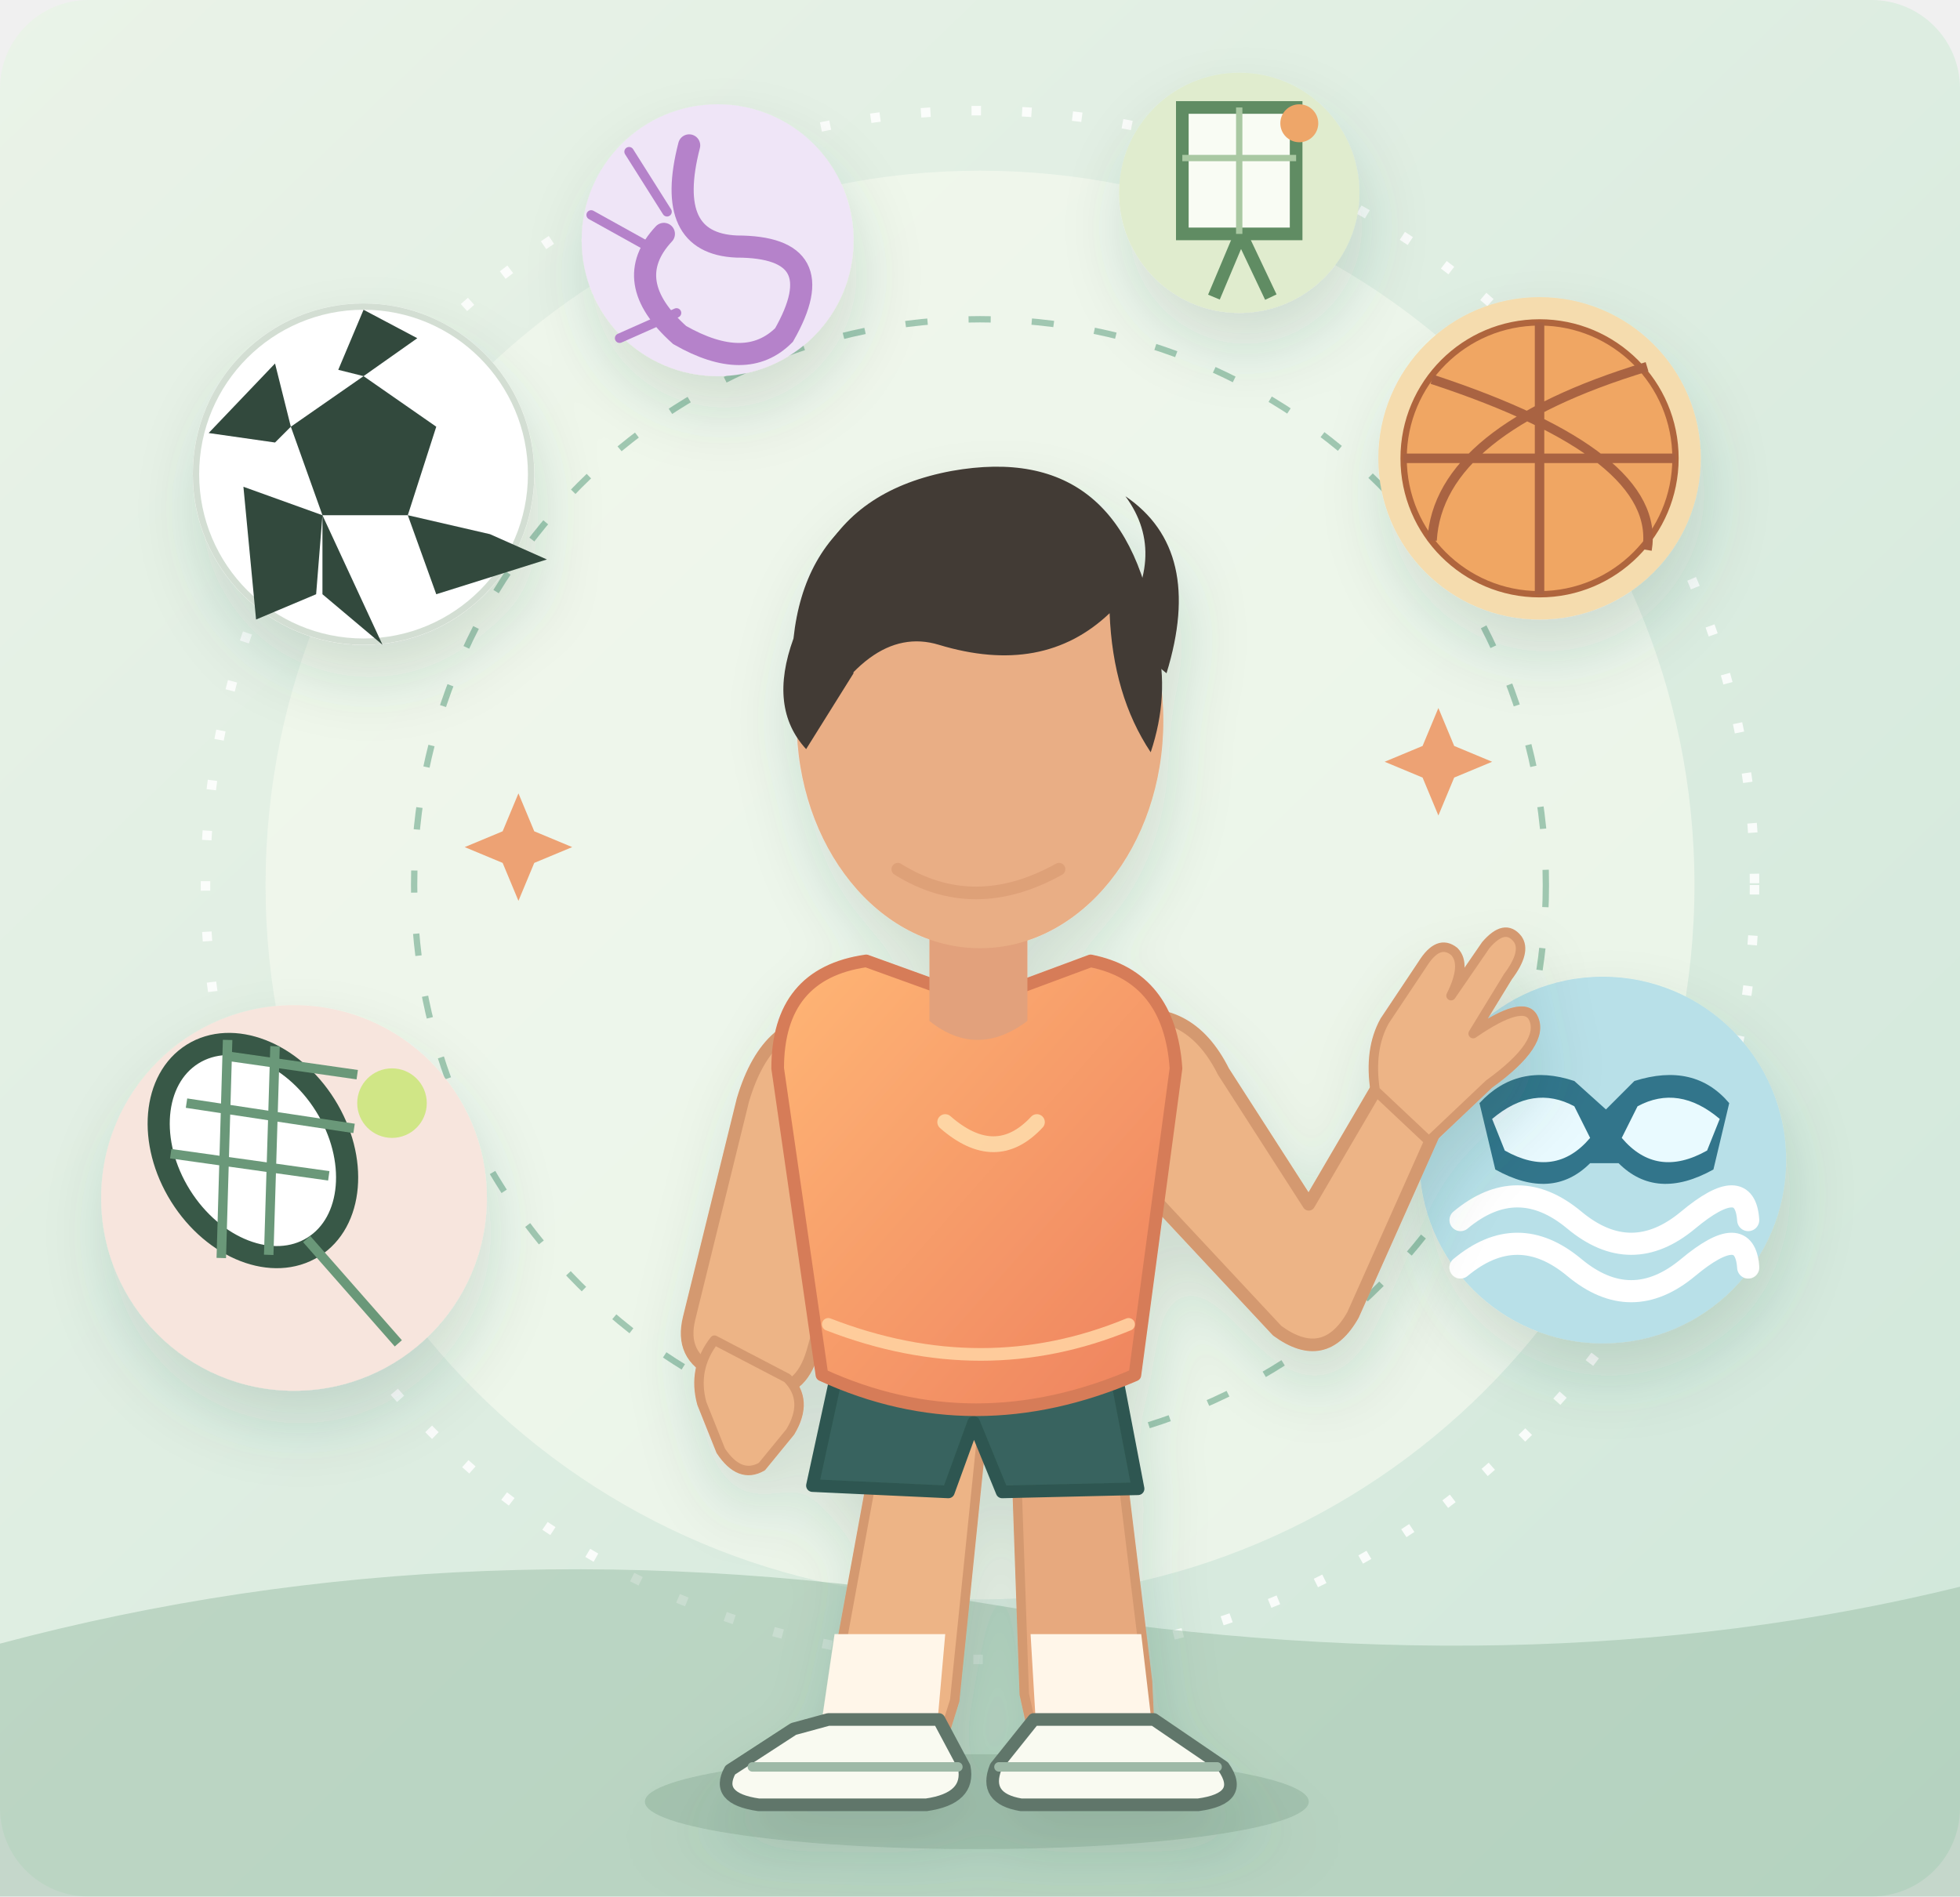
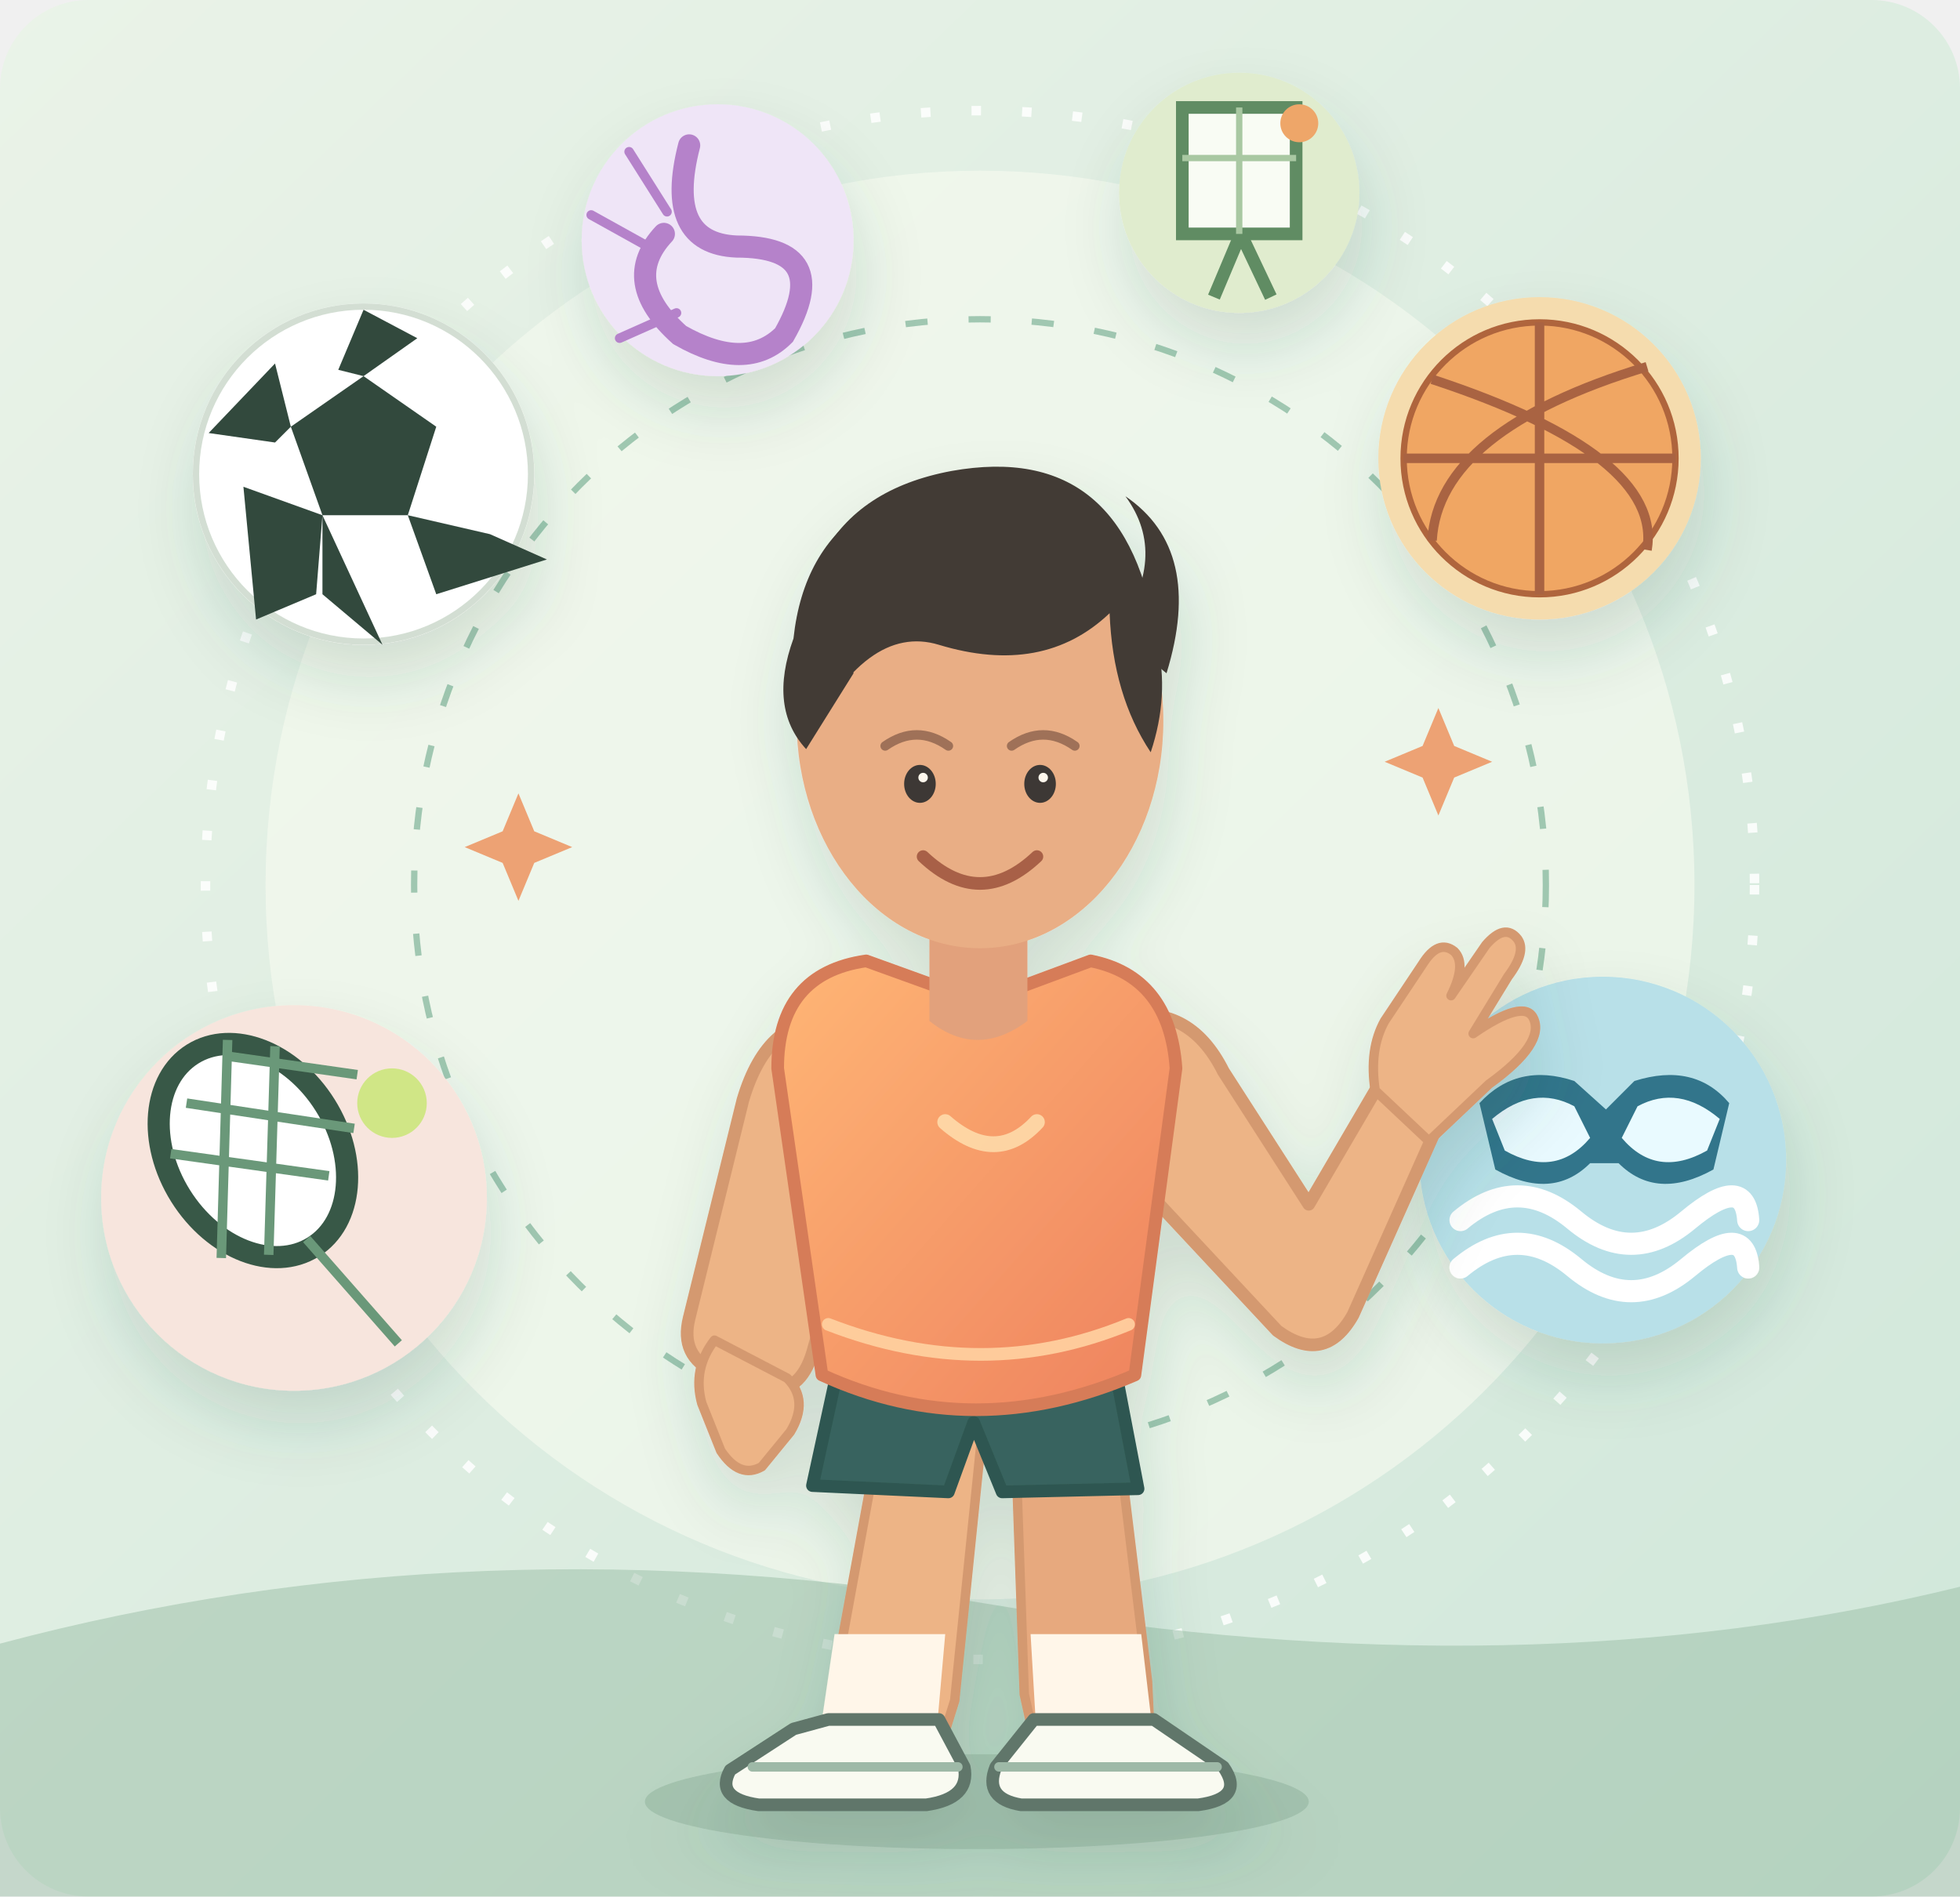
<svg xmlns="http://www.w3.org/2000/svg" viewBox="0 0 620 600" role="img" aria-label="Ребёнок выбирает спорт среди мяча, ракетки, гимнастической ленты и плавательных очков">
  <defs>
    <linearGradient id="sky" x2="1" y2="1">
      <stop stop-color="#eaf3e8" />
      <stop offset="1" stop-color="#d0e7da" />
    </linearGradient>
    <linearGradient id="shirt" x2="1" y2="1">
      <stop stop-color="#ffb675" />
      <stop offset="1" stop-color="#ee815e" />
    </linearGradient>
    <filter id="shade" x="-35%" y="-35%" width="170%" height="180%">
      <feDropShadow dy="11" stdDeviation="10" flood-color="#345a4a" flood-opacity=".16" />
    </filter>
  </defs>
  <rect width="620" height="600" rx="28" fill="url(#sky)" />
  <circle cx="310" cy="280" r="226" fill="#f6faf0" opacity=".64" />
  <circle cx="310" cy="280" r="245" fill="none" stroke="#fff" stroke-width="3" stroke-dasharray="3 13" opacity=".85" />
  <circle cx="310" cy="280" r="179" fill="none" stroke="#7fb399" stroke-width="2" stroke-dasharray="7 13" opacity=".7" />
  <path d="M0 520q150-40 316-12t304-6v98H0Z" fill="#99bea5" opacity=".5" />
  <g filter="url(#shade)">
    <g transform="translate(55 90)">
      <circle cx="60" cy="60" r="54" fill="#fff" />
      <circle cx="60" cy="60" r="53" fill="none" stroke="#d3ded3" stroke-width="2" />
      <path d="m60 29 23 16-9 28H47l-10-28Zm0-21-8 19 8 2 17-12M11 47l21 3 5-5-5-20m-6 81 19-8 2-25-25-9m96 23-18-8-26-6 9 25M66 114l-19-16 0-25" fill="#32493e" />
    </g>
    <g transform="translate(435 93)">
      <circle cx="52" cy="52" r="51" fill="#f5dcae" />
      <circle cx="52" cy="52" r="43" fill="#f0a664" stroke="#af653e" stroke-width="2" />
      <path d="M9 52h86M52 9v86M18 27q73 24 68 54M86 23Q20 43 18 78" stroke="#a96442" stroke-width="3" fill="none" />
    </g>
    <g transform="translate(27 315)">
      <circle cx="66" cy="64" r="61" fill="#f7e5dd" />
      <ellipse cx="53" cy="49" rx="27" ry="36" transform="rotate(-32 53 49)" fill="#fff" stroke="#385846" stroke-width="7" />
      <path d="m70 77 29 33M27 50l50 7M32 34l53 8M44 19l42 6M45 14l-2 69M60 16l-2 66" stroke="#6a9879" stroke-width="3" />
      <circle cx="97" cy="34" r="11" fill="#d0e686" />
    </g>
    <g transform="translate(448 309)">
      <circle cx="59" cy="58" r="58" fill="#b8e0e8" />
      <path d="M14 77q18-15 36 0t36 0 19 0M14 92q18-15 36 0t36 0 19 0" stroke="#fff" stroke-width="7" fill="none" stroke-linecap="round" />
      <path d="M20 40q12-13 30-7l10 9 9-9q19-6 30 7l-5 21q-18 10-30-2H55Q43 71 25 61Z" fill="#31758b" />
      <path d="M24 45q13-11 26-4l5 10q-11 13-27 4Zm72 0q-13-11-26-4L65 51q11 13 27 4Z" fill="#e9faff" />
    </g>
    <g transform="translate(175 26)">
      <circle cx="52" cy="50" r="43" fill="#efe5f7" />
      <path d="M43 20q-8 31 15 32 31 0 15 28-12 12-33 0-19-17-5-32" fill="none" stroke="#b582ca" stroke-width="7" stroke-linecap="round" />
      <path d="m36 41-12-19m6 30-18-10m27 31-18 8" stroke="#b582ca" stroke-width="3" stroke-linecap="round" />
    </g>
    <g transform="translate(348 17)">
      <circle cx="44" cy="44" r="38" fill="#e0ecce" />
      <path d="M26 17h36v40H26z" fill="#f9fcf4" stroke="#608c63" stroke-width="4" />
      <path d="M26 33h36M44 17v40" stroke="#a9c8a2" stroke-width="2" />
      <path d="m44 58-8 19m9-19 9 19" stroke="#608c63" stroke-width="4" />
      <circle cx="63" cy="22" r="6" fill="#eea669" />
    </g>
  </g>
  <g filter="url(#shade)" stroke-linejoin="round" stroke-linecap="round">
    <ellipse cx="309" cy="570" rx="105" ry="15" fill="#4d785e" opacity=".2" />
    <path d="M279 450h32l-9 88-5 16h-37l4-22Z" fill="#edb486" stroke="#d49970" stroke-width="3" />
    <path d="M321 450h32l10 82 1 22h-36l-4-18Z" fill="#e7a97e" stroke="#d49970" stroke-width="3" />
    <path d="M264 517h35l-3 34h-37Z" fill="#fff6e9" />
    <path d="M326 517h35l4 34h-37Z" fill="#fff6e9" />
    <path d="M262 544h35l8 15q2 10-12 12h-53q-14-2-9-11l20-13Zm65 0h38l22 15q7 10-8 12h-56q-12-2-8-12Z" fill="#f9faf1" stroke="#60766b" stroke-width="4" />
    <path d="M238 559h65m13 0h69" stroke="#9eb9a7" stroke-width="3" />
    <path d="M264 323q-21-2-29 25l-17 69q-3 12 8 17l17 5q10 2 14-11l17-60Z" fill="#edb486" stroke="#d49970" stroke-width="4" />
    <path d="M226 424q-7 9-4 20l6 15q6 9 13 5l9-11q6-10-1-17Z" fill="#edb486" stroke="#d49970" stroke-width="3" />
    <path d="M354 322q22-5 33 17l27 42 24-41q6-11 16-5 9 5 3 16l-29 65q-9 16-24 5l-42-45Z" fill="#edb486" stroke="#d49970" stroke-width="4" />
    <path d="M435 345q-2-13 3-22l12-18q5-8 10-4 4 4-1 14l11-16q6-7 10-2 3 4-3 12l-11 18q16-11 19-5 4 8-14 21l-19 18Z" fill="#edb486" stroke="#d49970" stroke-width="3" />
    <path d="M267 424q42 12 84 0l9 47-43 1-9-22-8 22-43-2Z" fill="#38645e" stroke="#2e5751" stroke-width="4" />
    <path d="M274 304q-28 4-28 34l14 97q48 22 99 0l13-97q-2-29-27-34l-35 13Z" fill="url(#shirt)" stroke="#d67c58" stroke-width="4" />
    <path d="M262 419q49 19 95 0" fill="none" stroke="#ffd2a1" stroke-width="4" opacity=".9" />
    <path d="M294 293v30q15 12 31 0v-30" fill="#e2a17b" />
    <ellipse cx="310" cy="228" rx="58" ry="72" fill="#e9ae85" />
    <path d="M255 235q-13-75 46-86 56-10 65 54 4 17-2 35-12-18-13-44-21 20-54 10-23-7-42 31Z" fill="#423b36" />
    <path d="M255 237q-12-13-4-35 3-28 23-41-11 27-4 52m83-13q17-24 3-43 25 17 13 56" fill="#423b36" />
-     <path d="M284 275q24 15 51 0" fill="none" stroke="#d99972" stroke-width="4" opacity=".65" />
+     <path d="M280 236q10-7 20 0m20 0q10-7 20 0" fill="none" stroke="#805744" stroke-width="3" stroke-linecap="round" opacity=".7" />
+     <ellipse cx="291" cy="248" rx="5" ry="6" fill="#3d3934" />
+     <ellipse cx="329" cy="248" rx="5" ry="6" fill="#3d3934" />
+     <circle cx="292" cy="246" r="1.5" fill="#fff8ed" />
+     <circle cx="330" cy="246" r="1.5" fill="#fff8ed" />
+     <path d="M292 271q18 17 36 0" fill="none" stroke="#a86146" stroke-width="4" stroke-linecap="round" />
    <path d="M299 355q16 14 29 0" fill="none" stroke="#ffe2b2" stroke-width="5" opacity=".8" />
  </g>
  <g fill="#eda274">
    <path d="m164 251 5 12 12 5-12 5-5 12-5-12-12-5 12-5Z" />
    <path d="m455 224 5 12 12 5-12 5-5 12-5-12-12-5 12-5Z" />
  </g>
</svg>
